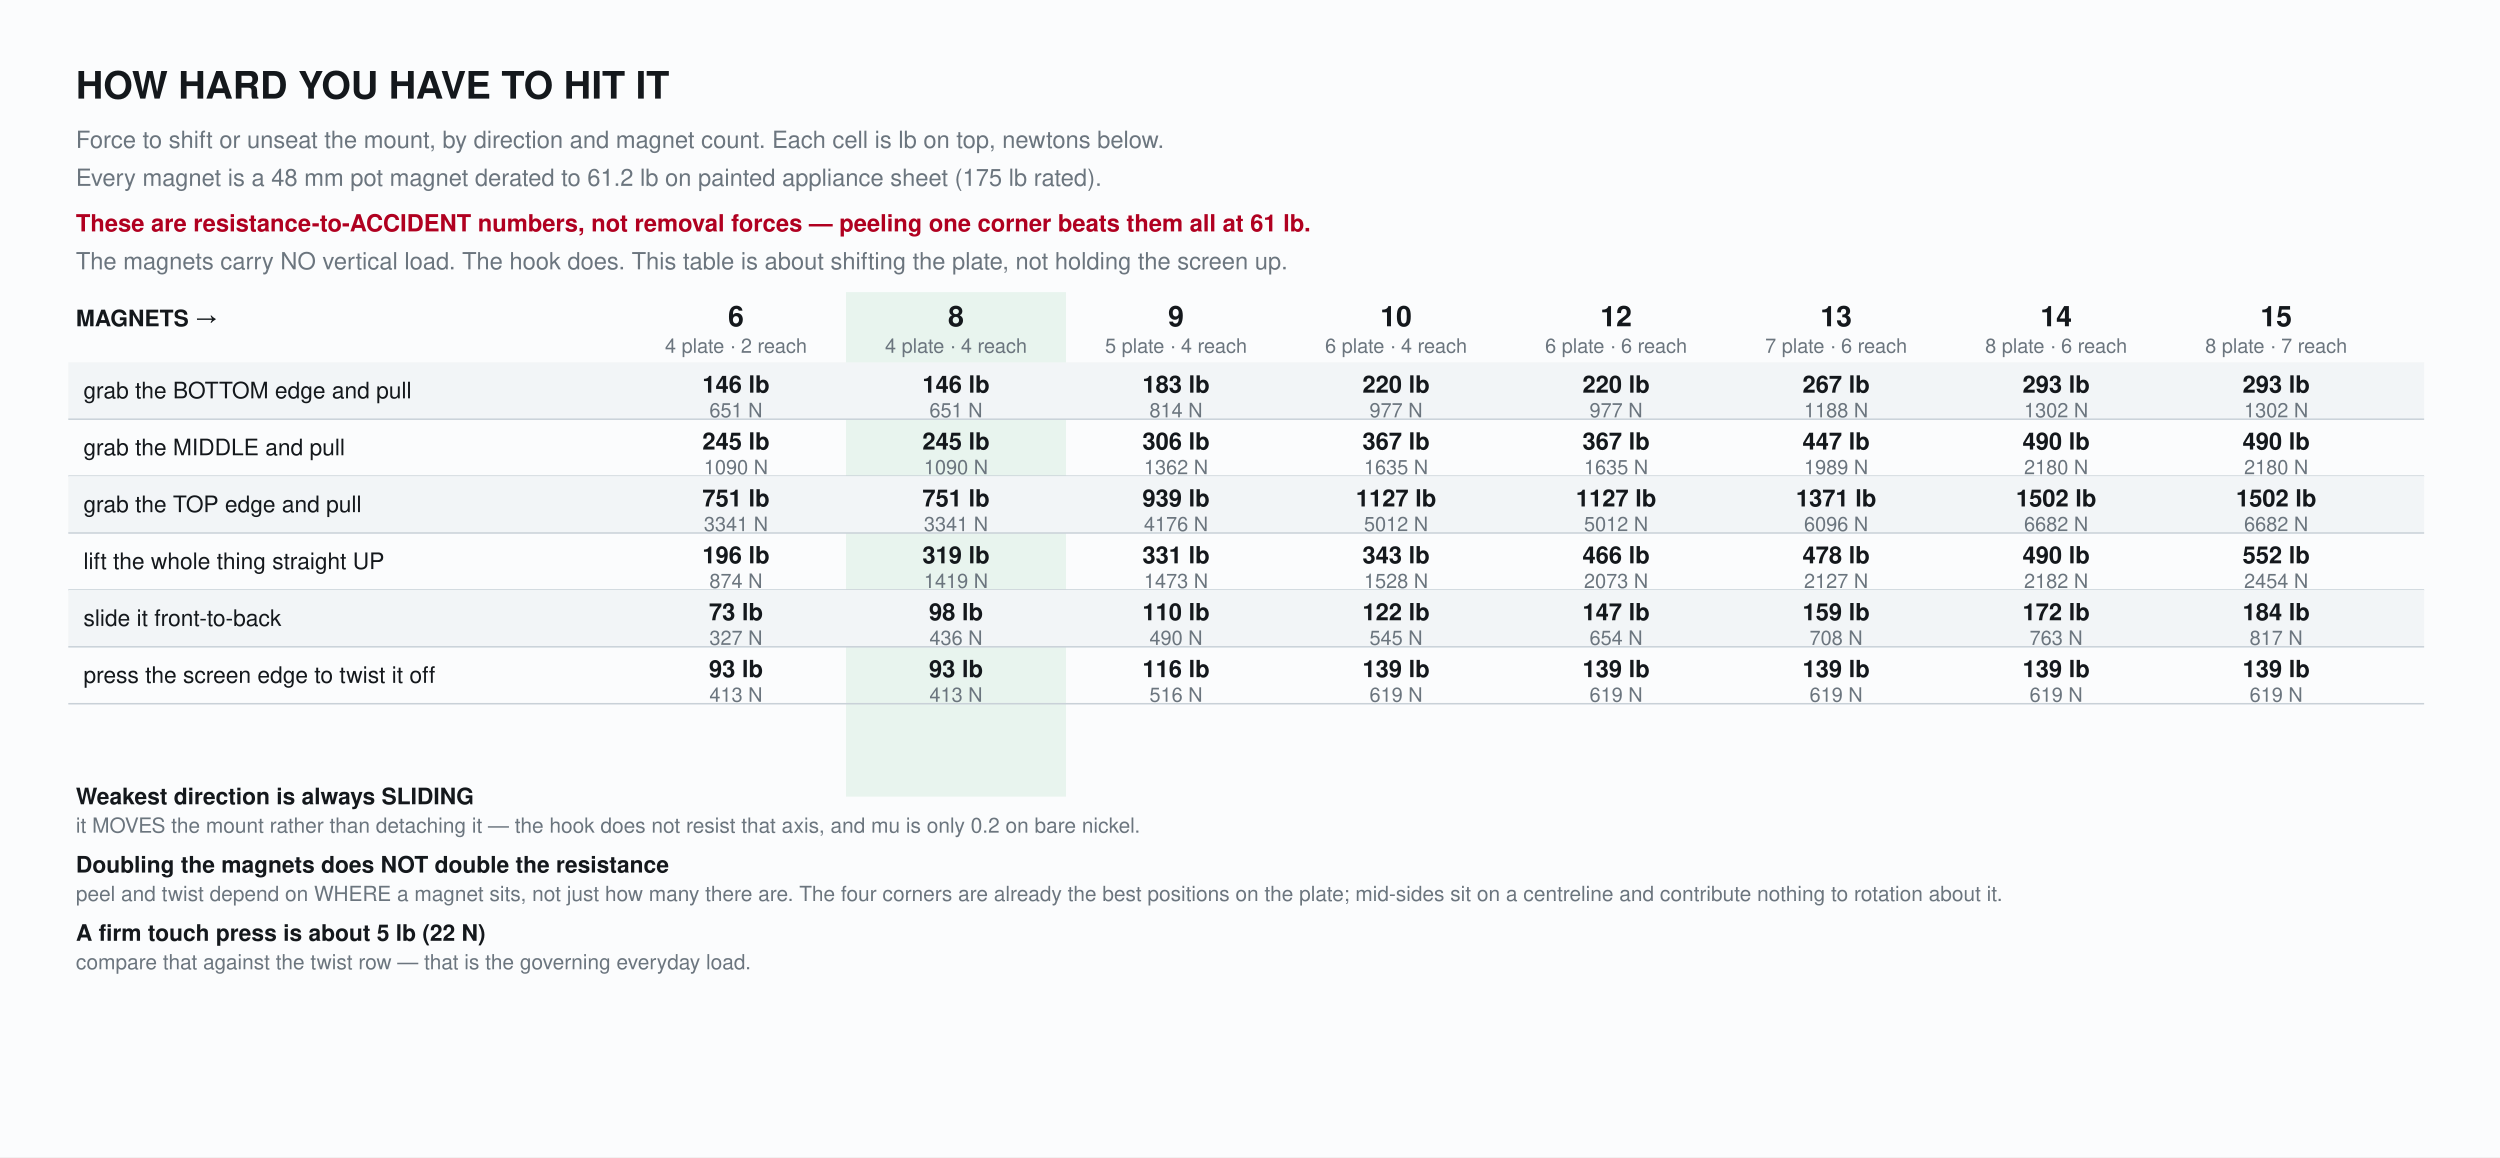
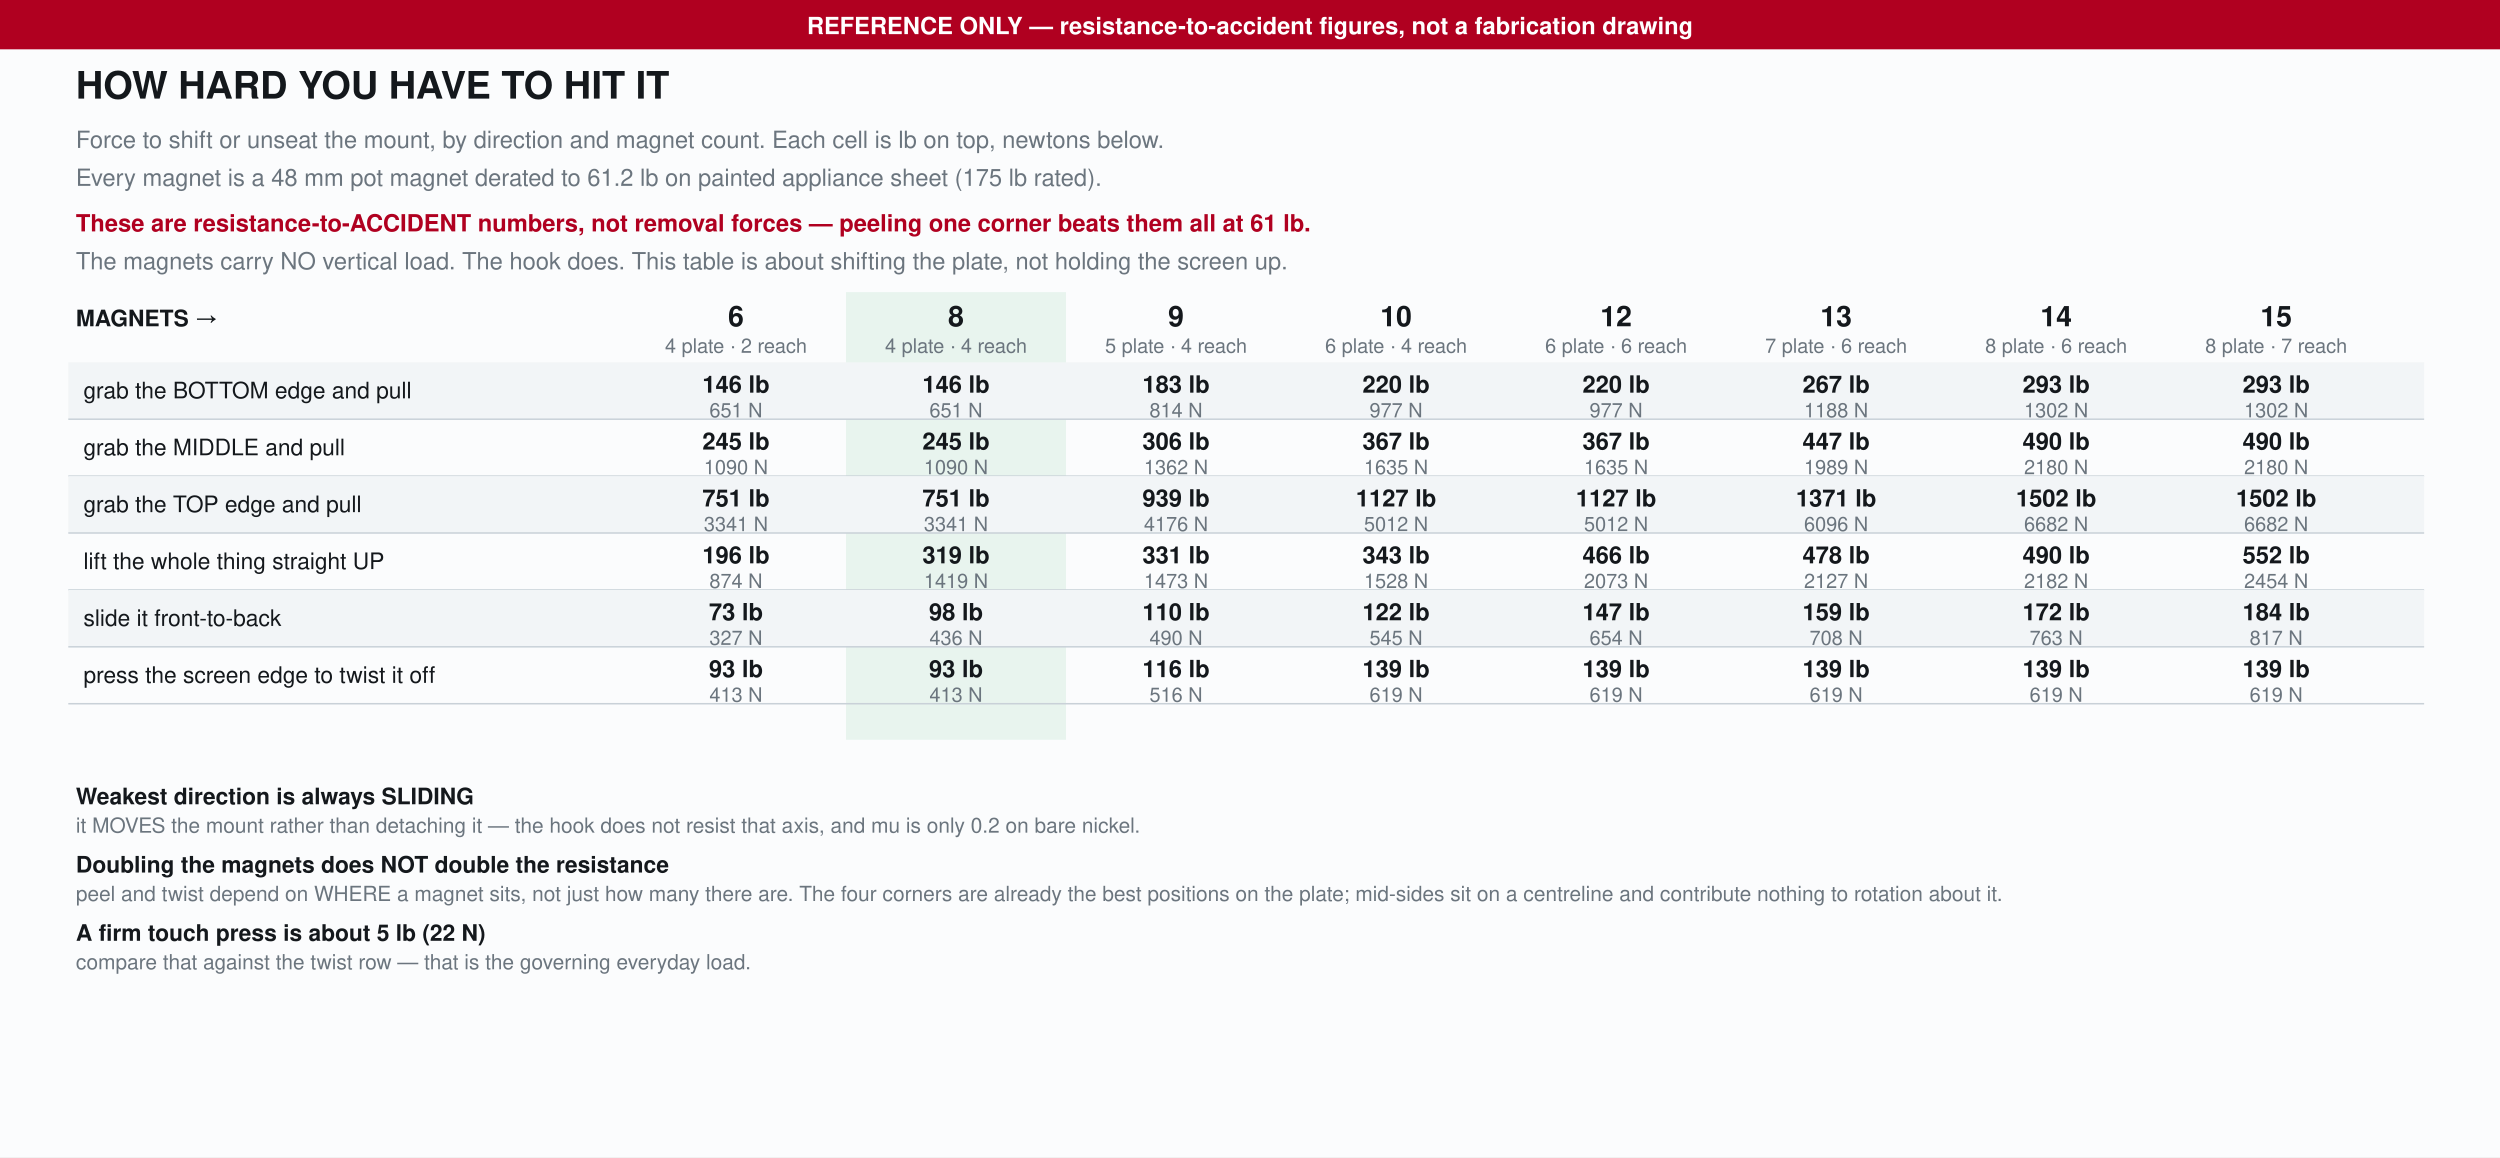
<svg xmlns="http://www.w3.org/2000/svg" width="1318" height="610" viewBox="0 0 1318 610">
  <rect width="1318" height="610" fill="#fbfcfd" />
+   <rect width="1318" height="26" fill="#b00020" />
+   <text x="659" y="18" font-family="Helvetica,Arial,sans-serif" font-size="12.5" font-weight="bold" text-anchor="middle" fill="#fff">REFERENCE ONLY — resistance-to-accident figures, not a fabrication drawing</text>
  <text x="40" y="52" font-family="Helvetica,Arial,sans-serif" font-size="20" font-weight="bold" fill="#14181c">HOW HARD YOU HAVE TO HIT IT</text>
  <text x="40" y="78" font-family="Helvetica,Arial,sans-serif" font-size="12.5" fill="#6b757e">Force to shift or unseat the mount, by direction and magnet count. Each cell is lb on top, newtons below.</text>
  <text x="40" y="98" font-family="Helvetica,Arial,sans-serif" font-size="12.5" fill="#6b757e">Every magnet is a 48 mm pot magnet derated to 61.2 lb on painted appliance sheet (175 lb rated).</text>
  <text x="40" y="122" font-family="Helvetica,Arial,sans-serif" font-size="12.5" fill="#b00020" font-weight="bold">These are resistance-to-ACCIDENT numbers, not removal forces — peeling one corner beats them all at 61 lb.</text>
  <text x="40" y="142" font-family="Helvetica,Arial,sans-serif" font-size="12.5" fill="#6b757e">The magnets carry NO vertical load. The hook does. This table is about shifting the plate, not holding the screen up.</text>
  <text x="388.0" y="172.0" font-family="Helvetica,Arial,sans-serif" font-size="15" font-weight="bold" text-anchor="middle" fill="#14181c">6</text>
  <text x="388.0" y="186.0" font-family="Helvetica,Arial,sans-serif" font-size="10.5" text-anchor="middle" fill="#6b757e">4 plate · 2 reach</text>
-   <rect x="446.0" y="154.0" width="116.0" height="266.0" fill="#e8f4ee" />
+   <rect x="446.0" y="154.0" width="116.0" height="236.0" fill="#e8f4ee" />
  <text x="504.0" y="172.0" font-family="Helvetica,Arial,sans-serif" font-size="15" font-weight="bold" text-anchor="middle" fill="#14181c">8</text>
  <text x="504.0" y="186.0" font-family="Helvetica,Arial,sans-serif" font-size="10.5" text-anchor="middle" fill="#6b757e">4 plate · 4 reach</text>
  <text x="504.0" y="201.0" font-family="Helvetica,Arial,sans-serif" font-size="9.5" text-anchor="middle" font-weight="bold" fill="#0a8f6f">AS BUILT</text>
  <text x="620.0" y="172.0" font-family="Helvetica,Arial,sans-serif" font-size="15" font-weight="bold" text-anchor="middle" fill="#14181c">9</text>
  <text x="620.0" y="186.0" font-family="Helvetica,Arial,sans-serif" font-size="10.5" text-anchor="middle" fill="#6b757e">5 plate · 4 reach</text>
  <text x="736.0" y="172.0" font-family="Helvetica,Arial,sans-serif" font-size="15" font-weight="bold" text-anchor="middle" fill="#14181c">10</text>
  <text x="736.0" y="186.0" font-family="Helvetica,Arial,sans-serif" font-size="10.5" text-anchor="middle" fill="#6b757e">6 plate · 4 reach</text>
  <text x="852.0" y="172.0" font-family="Helvetica,Arial,sans-serif" font-size="15" font-weight="bold" text-anchor="middle" fill="#14181c">12</text>
  <text x="852.0" y="186.0" font-family="Helvetica,Arial,sans-serif" font-size="10.5" text-anchor="middle" fill="#6b757e">6 plate · 6 reach</text>
  <text x="968.0" y="172.0" font-family="Helvetica,Arial,sans-serif" font-size="15" font-weight="bold" text-anchor="middle" fill="#14181c">13</text>
  <text x="968.0" y="186.0" font-family="Helvetica,Arial,sans-serif" font-size="10.5" text-anchor="middle" fill="#6b757e">7 plate · 6 reach</text>
  <text x="1084.0" y="172.0" font-family="Helvetica,Arial,sans-serif" font-size="15" font-weight="bold" text-anchor="middle" fill="#14181c">14</text>
  <text x="1084.0" y="186.0" font-family="Helvetica,Arial,sans-serif" font-size="10.5" text-anchor="middle" fill="#6b757e">8 plate · 6 reach</text>
  <text x="1200.0" y="172.0" font-family="Helvetica,Arial,sans-serif" font-size="15" font-weight="bold" text-anchor="middle" fill="#14181c">15</text>
  <text x="1200.0" y="186.0" font-family="Helvetica,Arial,sans-serif" font-size="10.5" text-anchor="middle" fill="#6b757e">8 plate · 7 reach</text>
  <text x="40" y="172.0" font-family="Helvetica,Arial,sans-serif" font-size="12" font-weight="bold" fill="#14181c">MAGNETS →</text>
  <rect x="36" y="191.0" width="1242.0" height="30.0" fill="#f2f5f7" />
  <text x="44" y="210.0" font-family="Helvetica,Arial,sans-serif" font-size="12" fill="#14181c">grab the BOTTOM edge and pull</text>
  <text x="388.0" y="207.0" font-family="Helvetica,Arial,sans-serif" font-size="12.5" text-anchor="middle" font-weight="bold" fill="#14181c">146 lb</text>
  <text x="388.0" y="220.0" font-family="Helvetica,Arial,sans-serif" font-size="10.5" text-anchor="middle" fill="#6b757e">651 N</text>
  <text x="504.0" y="207.0" font-family="Helvetica,Arial,sans-serif" font-size="12.5" text-anchor="middle" font-weight="bold" fill="#14181c">146 lb</text>
  <text x="504.0" y="220.0" font-family="Helvetica,Arial,sans-serif" font-size="10.5" text-anchor="middle" fill="#6b757e">651 N</text>
  <text x="620.0" y="207.0" font-family="Helvetica,Arial,sans-serif" font-size="12.5" text-anchor="middle" font-weight="bold" fill="#14181c">183 lb</text>
  <text x="620.0" y="220.0" font-family="Helvetica,Arial,sans-serif" font-size="10.5" text-anchor="middle" fill="#6b757e">814 N</text>
  <text x="736.0" y="207.0" font-family="Helvetica,Arial,sans-serif" font-size="12.5" text-anchor="middle" font-weight="bold" fill="#14181c">220 lb</text>
  <text x="736.0" y="220.0" font-family="Helvetica,Arial,sans-serif" font-size="10.5" text-anchor="middle" fill="#6b757e">977 N</text>
  <text x="852.0" y="207.0" font-family="Helvetica,Arial,sans-serif" font-size="12.5" text-anchor="middle" font-weight="bold" fill="#14181c">220 lb</text>
  <text x="852.0" y="220.0" font-family="Helvetica,Arial,sans-serif" font-size="10.5" text-anchor="middle" fill="#6b757e">977 N</text>
  <text x="968.0" y="207.0" font-family="Helvetica,Arial,sans-serif" font-size="12.5" text-anchor="middle" font-weight="bold" fill="#14181c">267 lb</text>
  <text x="968.0" y="220.0" font-family="Helvetica,Arial,sans-serif" font-size="10.5" text-anchor="middle" fill="#6b757e">1188 N</text>
  <text x="1084.0" y="207.0" font-family="Helvetica,Arial,sans-serif" font-size="12.5" text-anchor="middle" font-weight="bold" fill="#14181c">293 lb</text>
  <text x="1084.0" y="220.0" font-family="Helvetica,Arial,sans-serif" font-size="10.5" text-anchor="middle" fill="#6b757e">1302 N</text>
  <text x="1200.0" y="207.0" font-family="Helvetica,Arial,sans-serif" font-size="12.5" text-anchor="middle" font-weight="bold" fill="#14181c">293 lb</text>
  <text x="1200.0" y="220.0" font-family="Helvetica,Arial,sans-serif" font-size="10.5" text-anchor="middle" fill="#6b757e">1302 N</text>
  <line x1="36" y1="221.0" x2="1278.0" y2="221.0" stroke="#c9d1d8" stroke-width="0.8" />
  <text x="44" y="240.0" font-family="Helvetica,Arial,sans-serif" font-size="12" fill="#14181c">grab the MIDDLE and pull</text>
  <text x="388.0" y="237.0" font-family="Helvetica,Arial,sans-serif" font-size="12.5" text-anchor="middle" font-weight="bold" fill="#14181c">245 lb</text>
  <text x="388.0" y="250.0" font-family="Helvetica,Arial,sans-serif" font-size="10.5" text-anchor="middle" fill="#6b757e">1090 N</text>
  <text x="504.0" y="237.0" font-family="Helvetica,Arial,sans-serif" font-size="12.5" text-anchor="middle" font-weight="bold" fill="#14181c">245 lb</text>
  <text x="504.0" y="250.0" font-family="Helvetica,Arial,sans-serif" font-size="10.5" text-anchor="middle" fill="#6b757e">1090 N</text>
  <text x="620.0" y="237.0" font-family="Helvetica,Arial,sans-serif" font-size="12.5" text-anchor="middle" font-weight="bold" fill="#14181c">306 lb</text>
  <text x="620.0" y="250.0" font-family="Helvetica,Arial,sans-serif" font-size="10.5" text-anchor="middle" fill="#6b757e">1362 N</text>
  <text x="736.0" y="237.0" font-family="Helvetica,Arial,sans-serif" font-size="12.5" text-anchor="middle" font-weight="bold" fill="#14181c">367 lb</text>
  <text x="736.0" y="250.0" font-family="Helvetica,Arial,sans-serif" font-size="10.5" text-anchor="middle" fill="#6b757e">1635 N</text>
  <text x="852.0" y="237.0" font-family="Helvetica,Arial,sans-serif" font-size="12.5" text-anchor="middle" font-weight="bold" fill="#14181c">367 lb</text>
  <text x="852.0" y="250.0" font-family="Helvetica,Arial,sans-serif" font-size="10.5" text-anchor="middle" fill="#6b757e">1635 N</text>
  <text x="968.0" y="237.0" font-family="Helvetica,Arial,sans-serif" font-size="12.5" text-anchor="middle" font-weight="bold" fill="#14181c">447 lb</text>
  <text x="968.0" y="250.0" font-family="Helvetica,Arial,sans-serif" font-size="10.5" text-anchor="middle" fill="#6b757e">1989 N</text>
  <text x="1084.0" y="237.0" font-family="Helvetica,Arial,sans-serif" font-size="12.5" text-anchor="middle" font-weight="bold" fill="#14181c">490 lb</text>
  <text x="1084.0" y="250.0" font-family="Helvetica,Arial,sans-serif" font-size="10.5" text-anchor="middle" fill="#6b757e">2180 N</text>
  <text x="1200.0" y="237.0" font-family="Helvetica,Arial,sans-serif" font-size="12.5" text-anchor="middle" font-weight="bold" fill="#14181c">490 lb</text>
  <text x="1200.0" y="250.0" font-family="Helvetica,Arial,sans-serif" font-size="10.5" text-anchor="middle" fill="#6b757e">2180 N</text>
  <line x1="36" y1="251.0" x2="1278.0" y2="251.0" stroke="#c9d1d8" stroke-width="0.8" />
  <rect x="36" y="251.0" width="1242.0" height="30.0" fill="#f2f5f7" />
  <text x="44" y="270.0" font-family="Helvetica,Arial,sans-serif" font-size="12" fill="#14181c">grab the TOP edge and pull</text>
  <text x="388.0" y="267.0" font-family="Helvetica,Arial,sans-serif" font-size="12.5" text-anchor="middle" font-weight="bold" fill="#14181c">751 lb</text>
  <text x="388.0" y="280.0" font-family="Helvetica,Arial,sans-serif" font-size="10.5" text-anchor="middle" fill="#6b757e">3341 N</text>
  <text x="504.0" y="267.0" font-family="Helvetica,Arial,sans-serif" font-size="12.5" text-anchor="middle" font-weight="bold" fill="#14181c">751 lb</text>
  <text x="504.0" y="280.0" font-family="Helvetica,Arial,sans-serif" font-size="10.5" text-anchor="middle" fill="#6b757e">3341 N</text>
  <text x="620.0" y="267.0" font-family="Helvetica,Arial,sans-serif" font-size="12.5" text-anchor="middle" font-weight="bold" fill="#14181c">939 lb</text>
  <text x="620.0" y="280.0" font-family="Helvetica,Arial,sans-serif" font-size="10.5" text-anchor="middle" fill="#6b757e">4176 N</text>
  <text x="736.0" y="267.0" font-family="Helvetica,Arial,sans-serif" font-size="12.5" text-anchor="middle" font-weight="bold" fill="#14181c">1127 lb</text>
  <text x="736.0" y="280.0" font-family="Helvetica,Arial,sans-serif" font-size="10.5" text-anchor="middle" fill="#6b757e">5012 N</text>
  <text x="852.0" y="267.0" font-family="Helvetica,Arial,sans-serif" font-size="12.5" text-anchor="middle" font-weight="bold" fill="#14181c">1127 lb</text>
  <text x="852.0" y="280.0" font-family="Helvetica,Arial,sans-serif" font-size="10.5" text-anchor="middle" fill="#6b757e">5012 N</text>
  <text x="968.0" y="267.0" font-family="Helvetica,Arial,sans-serif" font-size="12.5" text-anchor="middle" font-weight="bold" fill="#14181c">1371 lb</text>
  <text x="968.0" y="280.0" font-family="Helvetica,Arial,sans-serif" font-size="10.5" text-anchor="middle" fill="#6b757e">6096 N</text>
  <text x="1084.0" y="267.0" font-family="Helvetica,Arial,sans-serif" font-size="12.5" text-anchor="middle" font-weight="bold" fill="#14181c">1502 lb</text>
  <text x="1084.0" y="280.0" font-family="Helvetica,Arial,sans-serif" font-size="10.5" text-anchor="middle" fill="#6b757e">6682 N</text>
  <text x="1200.0" y="267.0" font-family="Helvetica,Arial,sans-serif" font-size="12.5" text-anchor="middle" font-weight="bold" fill="#14181c">1502 lb</text>
  <text x="1200.0" y="280.0" font-family="Helvetica,Arial,sans-serif" font-size="10.5" text-anchor="middle" fill="#6b757e">6682 N</text>
  <line x1="36" y1="281.0" x2="1278.0" y2="281.0" stroke="#c9d1d8" stroke-width="0.8" />
  <text x="44" y="300.0" font-family="Helvetica,Arial,sans-serif" font-size="12" fill="#14181c">lift the whole thing straight UP</text>
  <text x="388.0" y="297.0" font-family="Helvetica,Arial,sans-serif" font-size="12.5" text-anchor="middle" font-weight="bold" fill="#14181c">196 lb</text>
  <text x="388.0" y="310.0" font-family="Helvetica,Arial,sans-serif" font-size="10.5" text-anchor="middle" fill="#6b757e">874 N</text>
  <text x="504.0" y="297.0" font-family="Helvetica,Arial,sans-serif" font-size="12.5" text-anchor="middle" font-weight="bold" fill="#14181c">319 lb</text>
  <text x="504.0" y="310.0" font-family="Helvetica,Arial,sans-serif" font-size="10.5" text-anchor="middle" fill="#6b757e">1419 N</text>
  <text x="620.0" y="297.0" font-family="Helvetica,Arial,sans-serif" font-size="12.5" text-anchor="middle" font-weight="bold" fill="#14181c">331 lb</text>
  <text x="620.0" y="310.0" font-family="Helvetica,Arial,sans-serif" font-size="10.5" text-anchor="middle" fill="#6b757e">1473 N</text>
  <text x="736.0" y="297.0" font-family="Helvetica,Arial,sans-serif" font-size="12.5" text-anchor="middle" font-weight="bold" fill="#14181c">343 lb</text>
  <text x="736.0" y="310.0" font-family="Helvetica,Arial,sans-serif" font-size="10.5" text-anchor="middle" fill="#6b757e">1528 N</text>
  <text x="852.0" y="297.0" font-family="Helvetica,Arial,sans-serif" font-size="12.5" text-anchor="middle" font-weight="bold" fill="#14181c">466 lb</text>
  <text x="852.0" y="310.0" font-family="Helvetica,Arial,sans-serif" font-size="10.5" text-anchor="middle" fill="#6b757e">2073 N</text>
  <text x="968.0" y="297.0" font-family="Helvetica,Arial,sans-serif" font-size="12.5" text-anchor="middle" font-weight="bold" fill="#14181c">478 lb</text>
  <text x="968.0" y="310.0" font-family="Helvetica,Arial,sans-serif" font-size="10.5" text-anchor="middle" fill="#6b757e">2127 N</text>
  <text x="1084.0" y="297.0" font-family="Helvetica,Arial,sans-serif" font-size="12.5" text-anchor="middle" font-weight="bold" fill="#14181c">490 lb</text>
  <text x="1084.0" y="310.0" font-family="Helvetica,Arial,sans-serif" font-size="10.5" text-anchor="middle" fill="#6b757e">2182 N</text>
  <text x="1200.0" y="297.0" font-family="Helvetica,Arial,sans-serif" font-size="12.5" text-anchor="middle" font-weight="bold" fill="#14181c">552 lb</text>
  <text x="1200.0" y="310.0" font-family="Helvetica,Arial,sans-serif" font-size="10.5" text-anchor="middle" fill="#6b757e">2454 N</text>
  <line x1="36" y1="311.0" x2="1278.0" y2="311.0" stroke="#c9d1d8" stroke-width="0.8" />
  <rect x="36" y="311.0" width="1242.0" height="30.0" fill="#f2f5f7" />
  <text x="44" y="330.0" font-family="Helvetica,Arial,sans-serif" font-size="12" fill="#14181c">slide it front-to-back</text>
  <text x="388.0" y="327.0" font-family="Helvetica,Arial,sans-serif" font-size="12.5" text-anchor="middle" font-weight="bold" fill="#14181c">73 lb</text>
  <text x="388.0" y="340.0" font-family="Helvetica,Arial,sans-serif" font-size="10.5" text-anchor="middle" fill="#6b757e">327 N</text>
  <text x="504.0" y="327.0" font-family="Helvetica,Arial,sans-serif" font-size="12.5" text-anchor="middle" font-weight="bold" fill="#14181c">98 lb</text>
  <text x="504.0" y="340.0" font-family="Helvetica,Arial,sans-serif" font-size="10.5" text-anchor="middle" fill="#6b757e">436 N</text>
  <text x="620.0" y="327.0" font-family="Helvetica,Arial,sans-serif" font-size="12.5" text-anchor="middle" font-weight="bold" fill="#14181c">110 lb</text>
  <text x="620.0" y="340.0" font-family="Helvetica,Arial,sans-serif" font-size="10.5" text-anchor="middle" fill="#6b757e">490 N</text>
  <text x="736.0" y="327.0" font-family="Helvetica,Arial,sans-serif" font-size="12.5" text-anchor="middle" font-weight="bold" fill="#14181c">122 lb</text>
  <text x="736.0" y="340.0" font-family="Helvetica,Arial,sans-serif" font-size="10.5" text-anchor="middle" fill="#6b757e">545 N</text>
  <text x="852.0" y="327.0" font-family="Helvetica,Arial,sans-serif" font-size="12.5" text-anchor="middle" font-weight="bold" fill="#14181c">147 lb</text>
  <text x="852.0" y="340.0" font-family="Helvetica,Arial,sans-serif" font-size="10.5" text-anchor="middle" fill="#6b757e">654 N</text>
  <text x="968.0" y="327.0" font-family="Helvetica,Arial,sans-serif" font-size="12.5" text-anchor="middle" font-weight="bold" fill="#14181c">159 lb</text>
  <text x="968.0" y="340.0" font-family="Helvetica,Arial,sans-serif" font-size="10.5" text-anchor="middle" fill="#6b757e">708 N</text>
  <text x="1084.0" y="327.0" font-family="Helvetica,Arial,sans-serif" font-size="12.5" text-anchor="middle" font-weight="bold" fill="#14181c">172 lb</text>
  <text x="1084.0" y="340.0" font-family="Helvetica,Arial,sans-serif" font-size="10.5" text-anchor="middle" fill="#6b757e">763 N</text>
  <text x="1200.0" y="327.0" font-family="Helvetica,Arial,sans-serif" font-size="12.5" text-anchor="middle" font-weight="bold" fill="#14181c">184 lb</text>
  <text x="1200.0" y="340.0" font-family="Helvetica,Arial,sans-serif" font-size="10.5" text-anchor="middle" fill="#6b757e">817 N</text>
  <line x1="36" y1="341.0" x2="1278.0" y2="341.0" stroke="#c9d1d8" stroke-width="0.8" />
  <text x="44" y="360.0" font-family="Helvetica,Arial,sans-serif" font-size="12" fill="#14181c">press the screen edge to twist it off</text>
  <text x="388.0" y="357.0" font-family="Helvetica,Arial,sans-serif" font-size="12.5" text-anchor="middle" font-weight="bold" fill="#14181c">93 lb</text>
  <text x="388.0" y="370.0" font-family="Helvetica,Arial,sans-serif" font-size="10.5" text-anchor="middle" fill="#6b757e">413 N</text>
  <text x="504.0" y="357.0" font-family="Helvetica,Arial,sans-serif" font-size="12.5" text-anchor="middle" font-weight="bold" fill="#14181c">93 lb</text>
  <text x="504.0" y="370.0" font-family="Helvetica,Arial,sans-serif" font-size="10.5" text-anchor="middle" fill="#6b757e">413 N</text>
  <text x="620.0" y="357.0" font-family="Helvetica,Arial,sans-serif" font-size="12.5" text-anchor="middle" font-weight="bold" fill="#14181c">116 lb</text>
  <text x="620.0" y="370.0" font-family="Helvetica,Arial,sans-serif" font-size="10.5" text-anchor="middle" fill="#6b757e">516 N</text>
  <text x="736.0" y="357.0" font-family="Helvetica,Arial,sans-serif" font-size="12.5" text-anchor="middle" font-weight="bold" fill="#14181c">139 lb</text>
  <text x="736.0" y="370.0" font-family="Helvetica,Arial,sans-serif" font-size="10.5" text-anchor="middle" fill="#6b757e">619 N</text>
  <text x="852.0" y="357.0" font-family="Helvetica,Arial,sans-serif" font-size="12.5" text-anchor="middle" font-weight="bold" fill="#14181c">139 lb</text>
  <text x="852.0" y="370.0" font-family="Helvetica,Arial,sans-serif" font-size="10.5" text-anchor="middle" fill="#6b757e">619 N</text>
  <text x="968.0" y="357.0" font-family="Helvetica,Arial,sans-serif" font-size="12.5" text-anchor="middle" font-weight="bold" fill="#14181c">139 lb</text>
  <text x="968.0" y="370.0" font-family="Helvetica,Arial,sans-serif" font-size="10.5" text-anchor="middle" fill="#6b757e">619 N</text>
  <text x="1084.0" y="357.0" font-family="Helvetica,Arial,sans-serif" font-size="12.5" text-anchor="middle" font-weight="bold" fill="#14181c">139 lb</text>
  <text x="1084.0" y="370.0" font-family="Helvetica,Arial,sans-serif" font-size="10.5" text-anchor="middle" fill="#6b757e">619 N</text>
  <text x="1200.0" y="357.0" font-family="Helvetica,Arial,sans-serif" font-size="12.5" text-anchor="middle" font-weight="bold" fill="#14181c">139 lb</text>
  <text x="1200.0" y="370.0" font-family="Helvetica,Arial,sans-serif" font-size="10.5" text-anchor="middle" fill="#6b757e">619 N</text>
  <line x1="36" y1="371.0" x2="1278.0" y2="371.0" stroke="#c9d1d8" stroke-width="0.8" />
  <text x="40" y="424.0" font-family="Helvetica,Arial,sans-serif" font-size="12" font-weight="bold" fill="#14181c">Weakest direction is always SLIDING</text>
  <text x="40" y="439.0" font-family="Helvetica,Arial,sans-serif" font-size="11" fill="#6b757e">it MOVES the mount rather than detaching it — the hook does not resist that axis, and mu is only 0.2 on bare nickel.</text>
  <text x="40" y="460.0" font-family="Helvetica,Arial,sans-serif" font-size="12" font-weight="bold" fill="#14181c">Doubling the magnets does NOT double the resistance</text>
  <text x="40" y="475.0" font-family="Helvetica,Arial,sans-serif" font-size="11" fill="#6b757e">peel and twist depend on WHERE a magnet sits, not just how many there are. The four corners are already the best positions on the plate; mid-sides sit on a centreline and contribute nothing to rotation about it.</text>
  <text x="40" y="496.0" font-family="Helvetica,Arial,sans-serif" font-size="12" font-weight="bold" fill="#14181c">A firm touch press is about 5 lb (22 N)</text>
  <text x="40" y="511.0" font-family="Helvetica,Arial,sans-serif" font-size="11" fill="#6b757e">compare that against the twist row — that is the governing everyday load.</text>
</svg>
